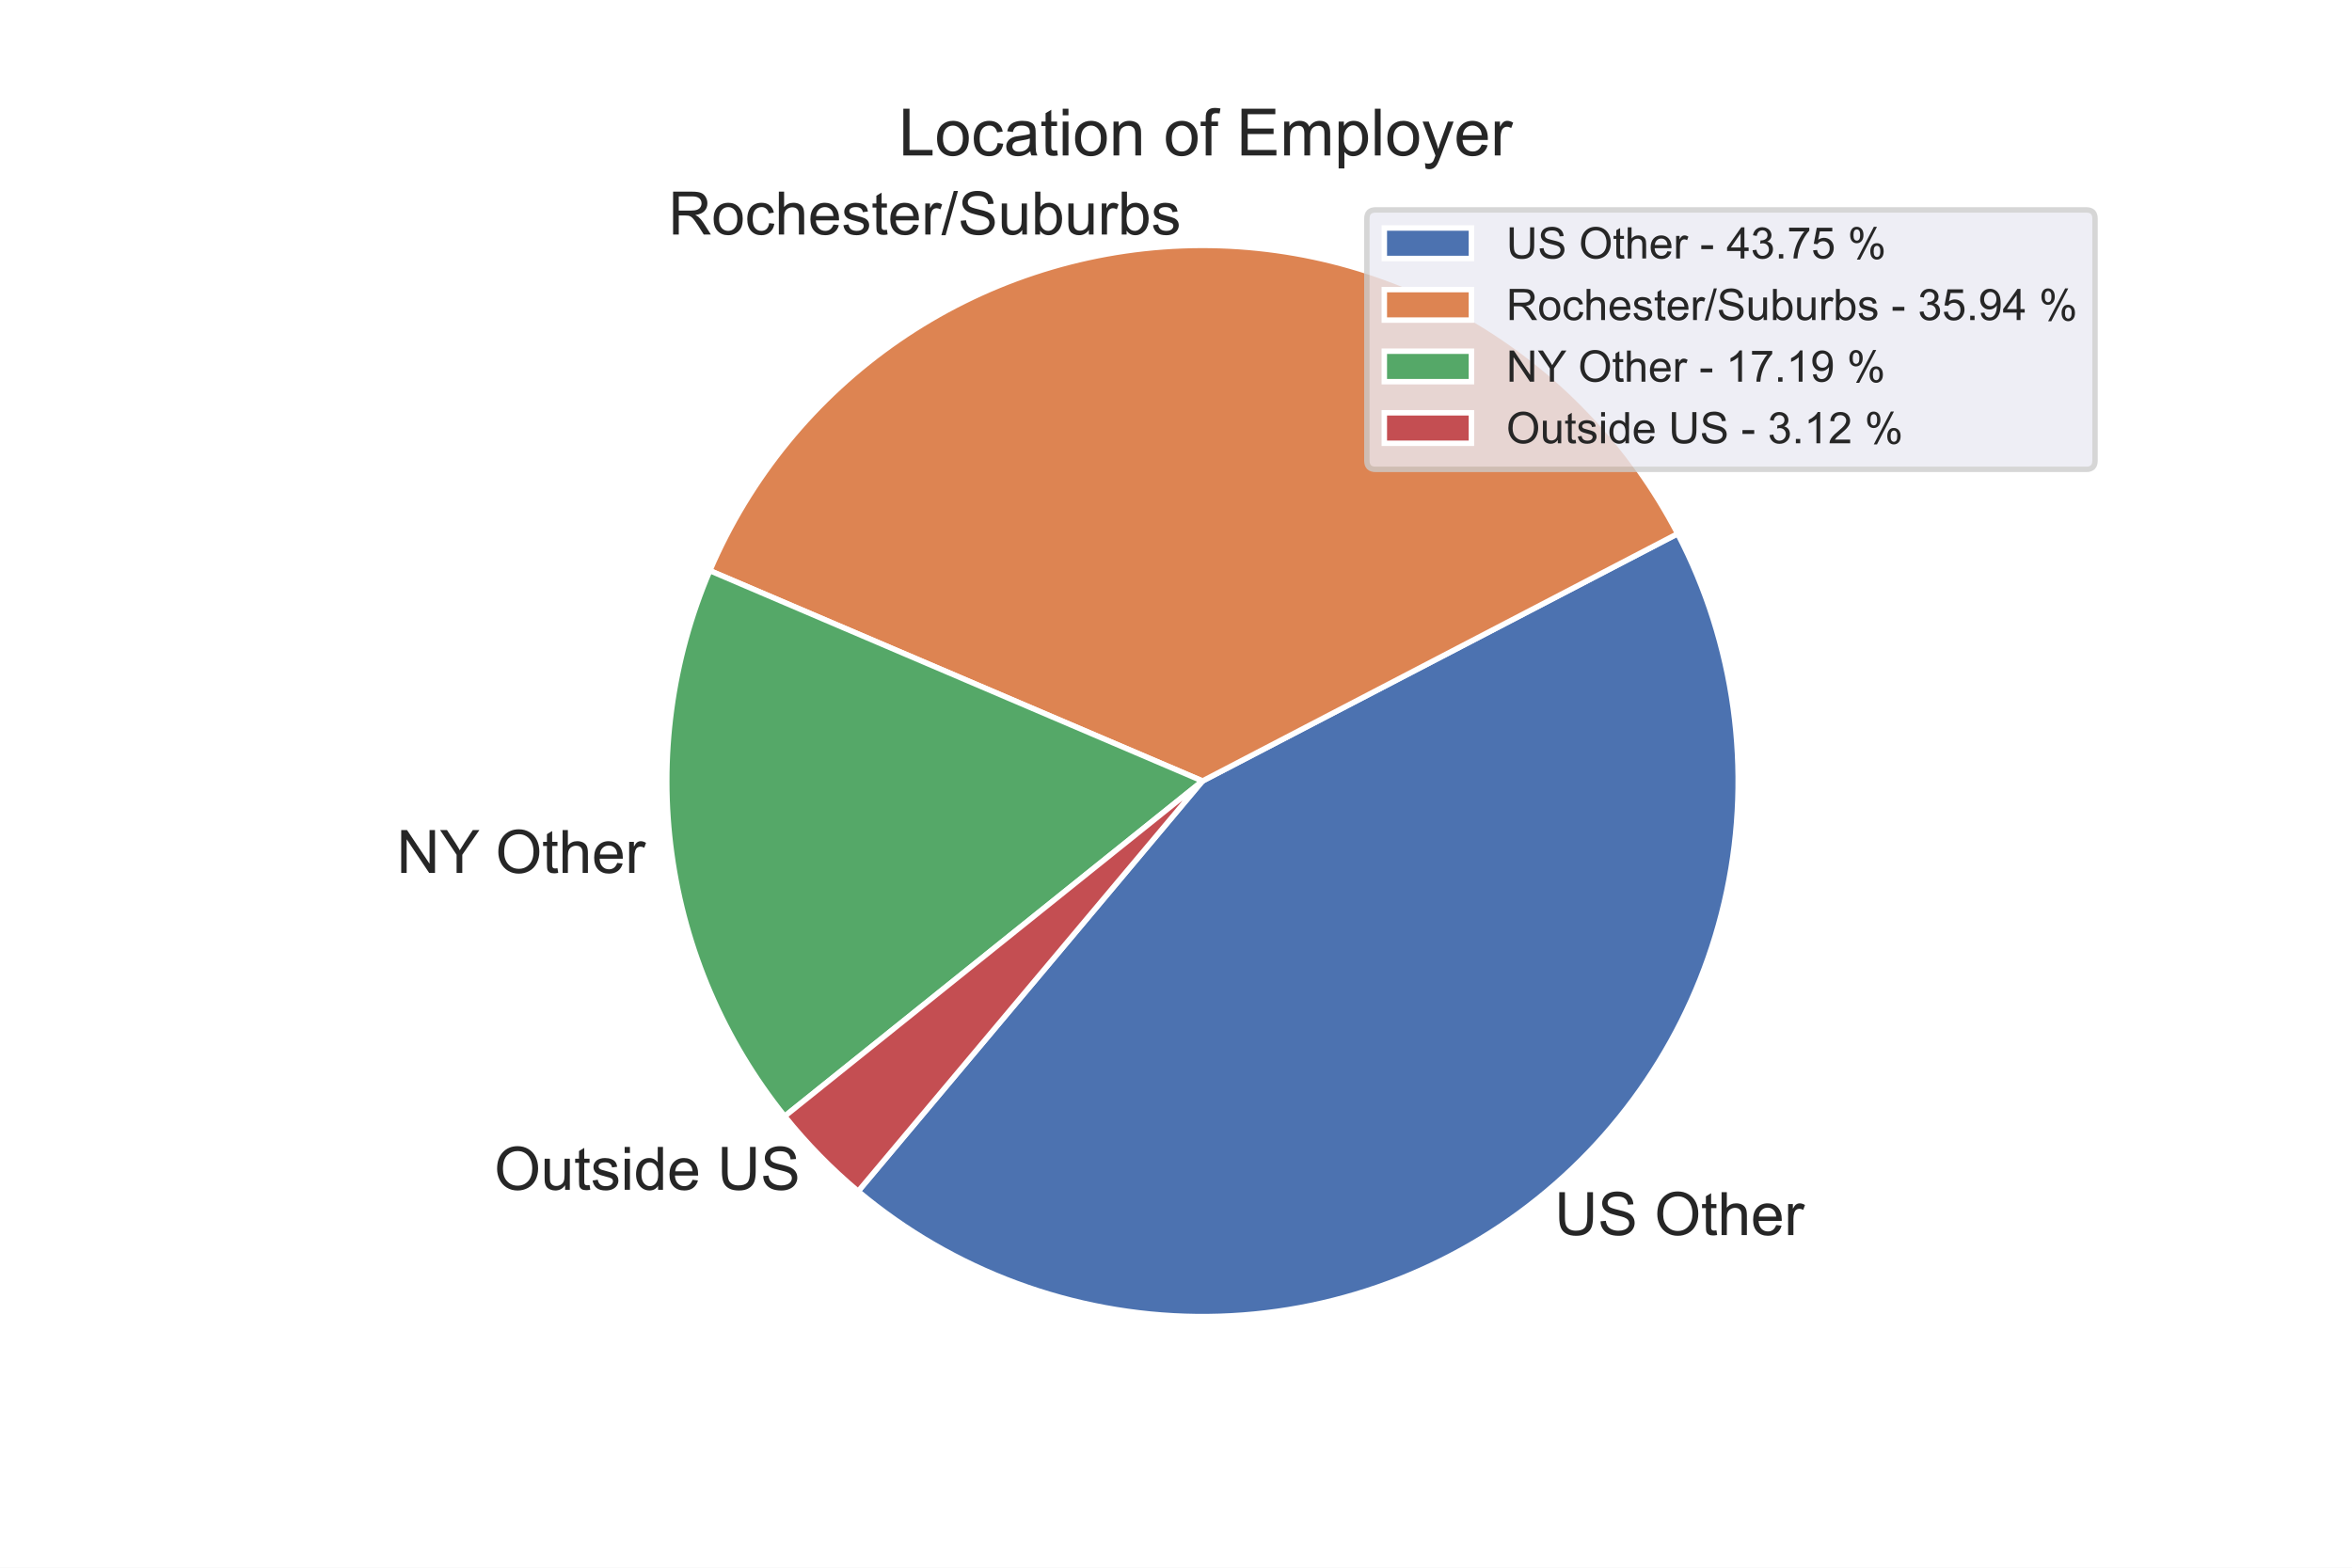
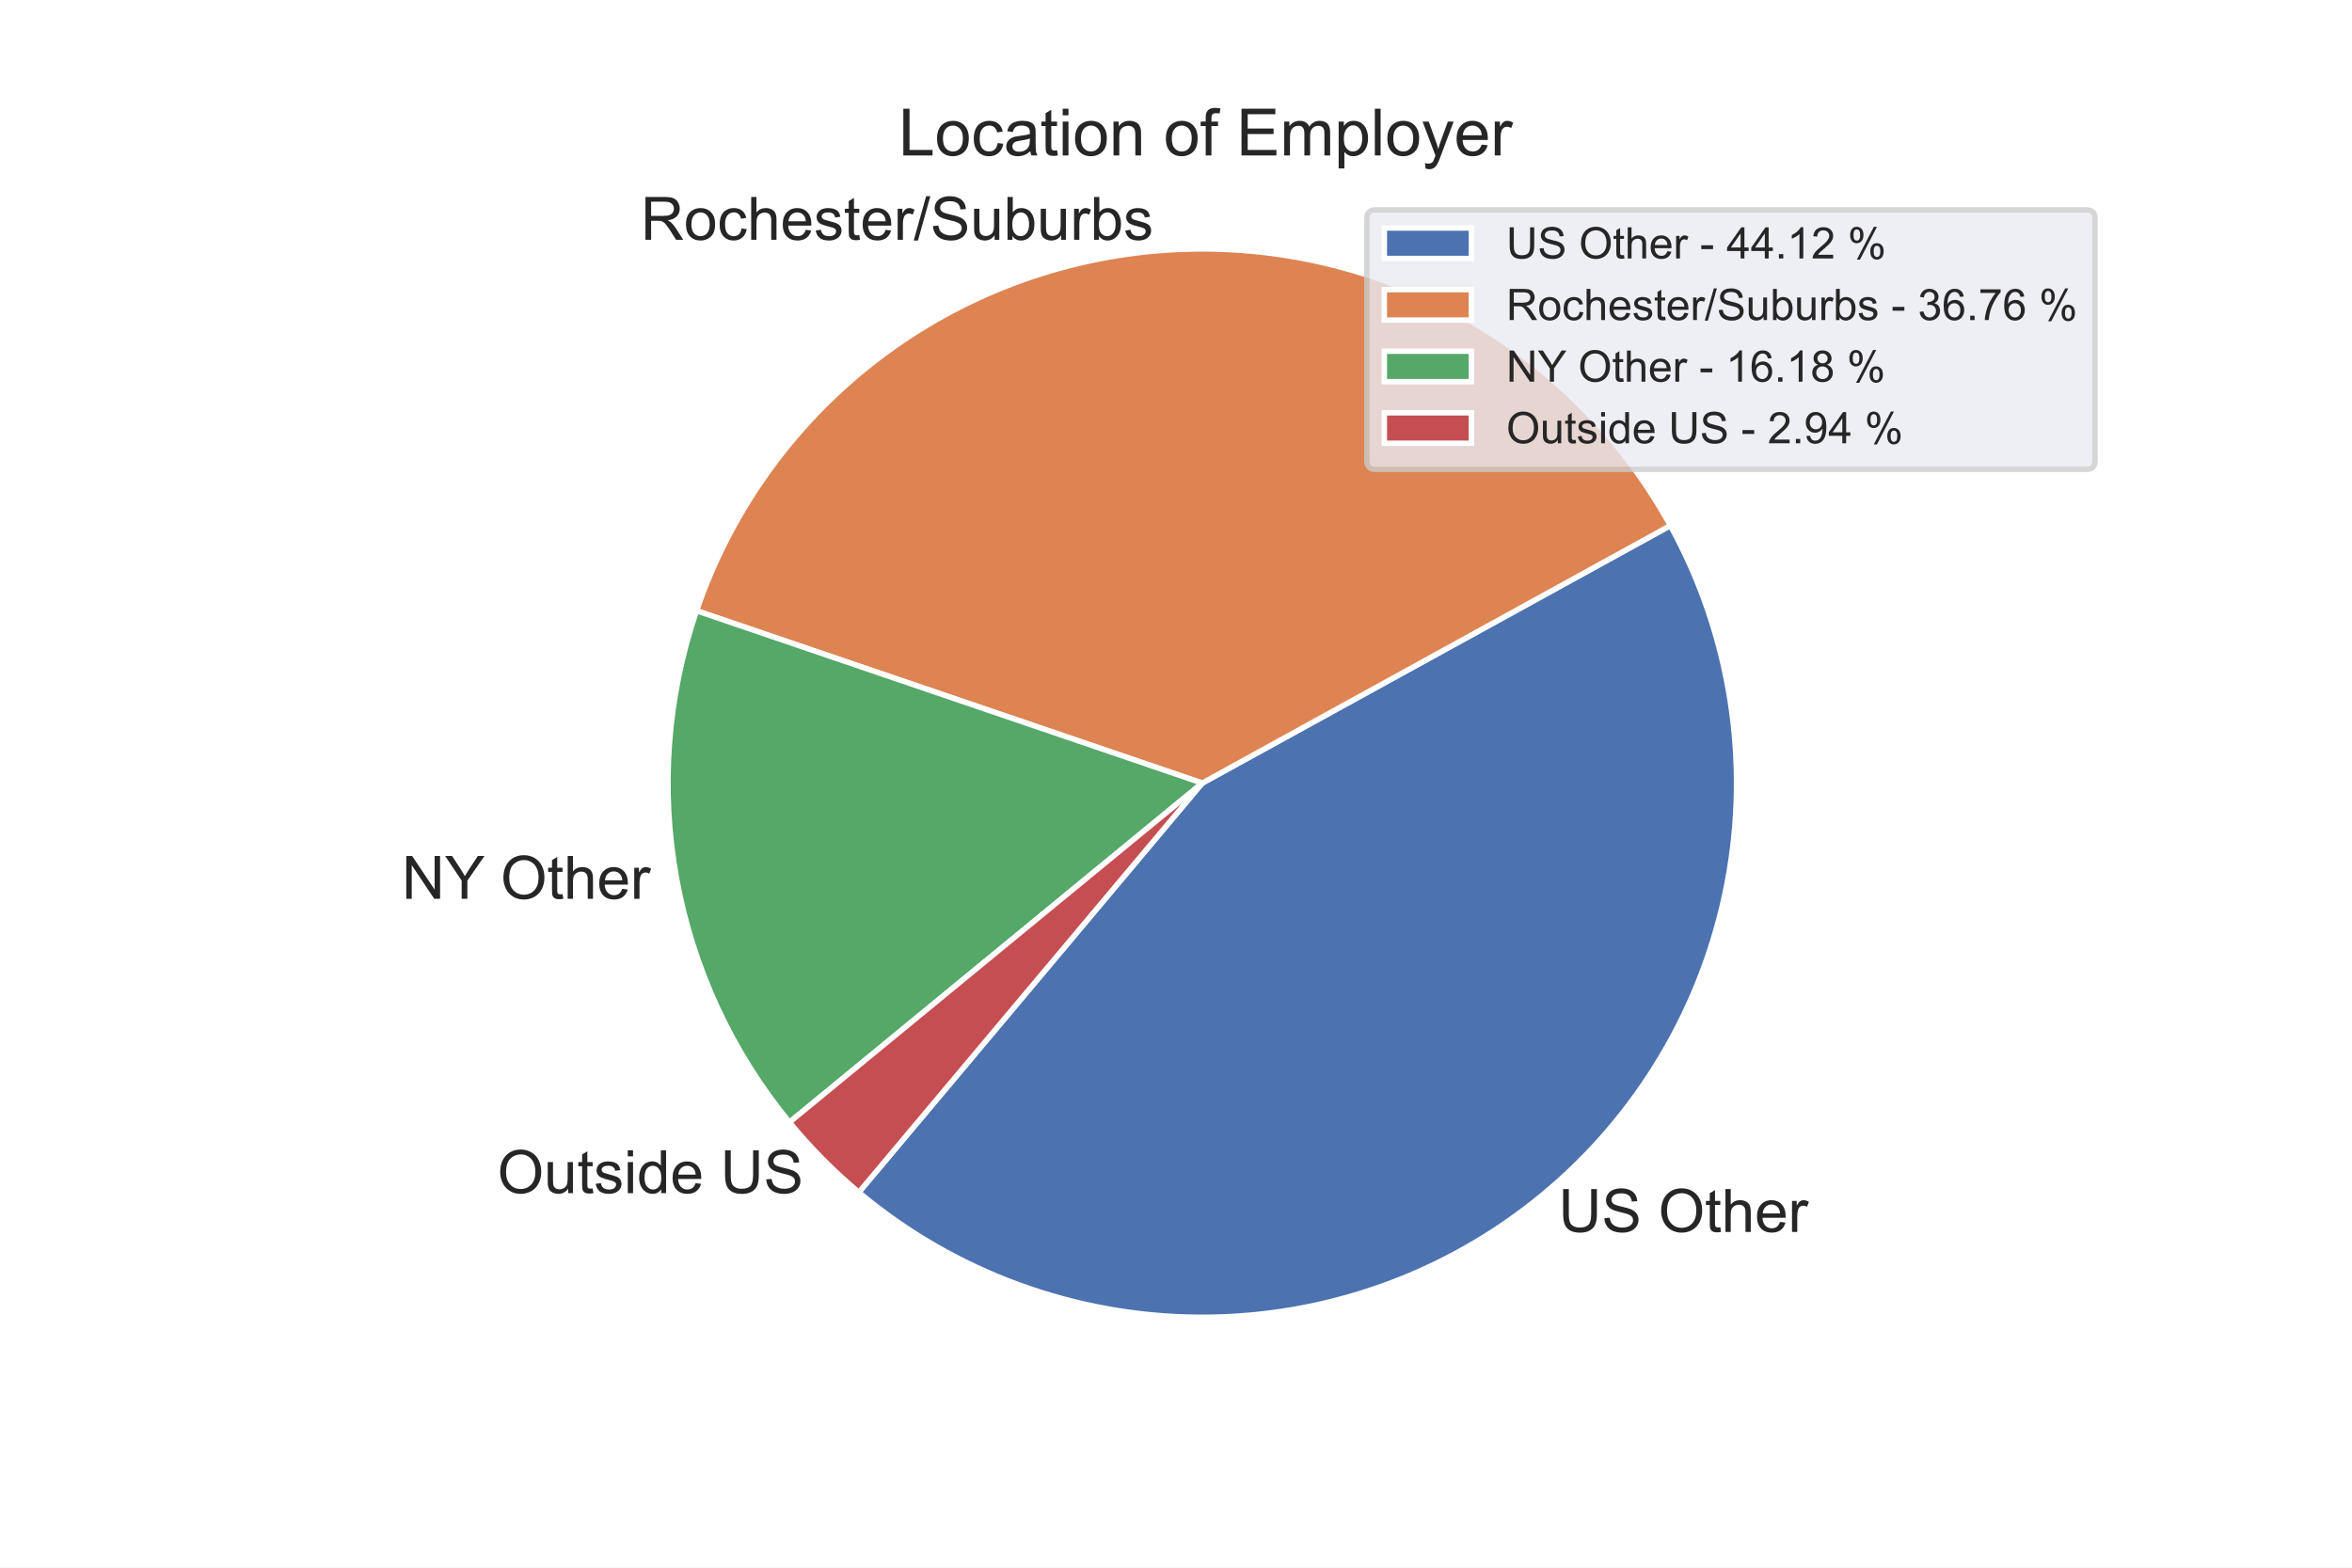
<svg xmlns="http://www.w3.org/2000/svg" xmlns:xlink="http://www.w3.org/1999/xlink" height="288pt" version="1.1" viewBox="0 0 432 288" width="432pt">
  <defs>
    <style type="text/css">*{stroke-linecap:butt;stroke-linejoin:round;}</style>
  </defs>
  <g id="figure_1">
    <g id="patch_1">
      <path d="M 0 288  L 432 288  L 432 0  L 0 0  z " style="fill:#ffffff;" />
    </g>
    <g id="axes_1">
      <g id="matplotlib.axis_1" />
      <g id="matplotlib.axis_2" />
      <g id="patch_2">
-         <path d="M 157.618 218.854  C 175.053 233.483 197.034 241.62 219.792 241.868  C 242.55 242.116 264.704 234.461 282.453 220.216  C 300.203 205.97 312.472 185.998 317.155 163.726  C 321.838 141.454 318.652 118.232 308.143 98.045  L 220.866 143.479  L 157.618 218.854  z " style="fill:#4c72b0;stroke:#ffffff;stroke-linejoin:miter;" />
+         <path d="M 157.744 219.041  C 175.282 233.756 197.428 241.881 220.321 241.999  C 243.214 242.116 265.443 234.219 283.13 219.684  C 300.818 205.149 312.874 184.873 317.196 162.391  C 321.518 139.91 317.84 116.609 306.803 96.551  L 220.825 143.864  L 157.744 219.041  z " style="fill:#4c72b0;stroke:#ffffff;stroke-linejoin:miter;" />
      </g>
      <g id="patch_3">
-         <path d="M 308.143 98.045  C 299.538 81.514 286.41 67.763 270.295 58.4  C 254.181 49.038 235.733 44.444 217.11 45.155  C 198.486 45.866 180.443 51.854 165.09 62.419  C 149.736 72.983 137.696 87.696 130.376 104.835  L 220.866 143.479  L 308.143 98.045  z " style="fill:#dd8452;stroke:#ffffff;stroke-linejoin:miter;" />
+         <path d="M 306.803 96.551  C 297.632 79.887 283.811 66.242 267.03 57.286  C 250.249 48.33 231.221 44.444 212.272 46.101  C 193.323 47.759 175.258 54.891 160.287 66.625  C 145.316 78.359 134.075 94.196 127.937 112.2  L 220.825 143.864  L 306.803 96.551  z " style="fill:#dd8452;stroke:#ffffff;stroke-linejoin:miter;" />
      </g>
      <g id="patch_4">
-         <path d="M 130.376 104.835  C 123.379 121.22 120.962 139.202 123.383 156.854  C 125.805 174.505 132.977 191.172 144.129 205.067  L 220.866 143.479  L 130.376 104.835  z " style="fill:#55a868;stroke:#ffffff;stroke-linejoin:miter;" />
+         <path d="M 127.937 112.2  C 122.545 128.019 121.282 144.957 124.268 161.401  C 127.255 177.845 134.394 193.257 145.005 206.17  L 220.825 143.864  L 127.937 112.2  z " style="fill:#55a868;stroke:#ffffff;stroke-linejoin:miter;" />
      </g>
      <g id="patch_5">
-         <path d="M 144.129 205.067  C 146.144 207.578 148.282 209.99 150.535 212.292  C 152.787 214.594 155.151 216.784 157.618 218.854  L 220.866 143.479  L 144.129 205.067  z " style="fill:#c44e52;stroke:#ffffff;stroke-linejoin:miter;" />
+         <path d="M 145.005 206.17  C 146.924 208.505 148.95 210.751 151.077 212.9  C 153.204 215.048 155.428 217.097 157.744 219.041  L 220.825 143.864  L 145.005 206.17  z " style="fill:#c44e52;stroke:#ffffff;stroke-linejoin:miter;" />
      </g>
      <g id="text_1">
-         <g style="fill:#262626;" transform="translate(285.5329 226.8961)scale(0.11 -0.11)">
+         <g style="fill:#262626;" transform="translate(286.2456 226.319)scale(0.11 -0.11)">
          <defs>
            <path d="M 3500 4581  L 4106 4581  L 4106 1934  Q 4106 1244 3950 837  Q 3794 431 3386 176  Q 2978 -78 2316 -78  Q 1672 -78 1262 144  Q 853 366 678 786  Q 503 1206 503 1934  L 503 4581  L 1109 4581  L 1109 1938  Q 1109 1341 1220 1058  Q 1331 775 1601 622  Q 1872 469 2263 469  Q 2931 469 3215 772  Q 3500 1075 3500 1938  L 3500 4581  z " id="ArialMT-55" transform="scale(0.015625)" />
            <path d="M 288 1472  L 859 1522  Q 900 1178 1048 958  Q 1197 738 1509 602  Q 1822 466 2213 466  Q 2559 466 2825 569  Q 3091 672 3220 851  Q 3350 1031 3350 1244  Q 3350 1459 3225 1620  Q 3100 1781 2813 1891  Q 2628 1963 1997 2114  Q 1366 2266 1113 2400  Q 784 2572 623 2826  Q 463 3081 463 3397  Q 463 3744 659 4045  Q 856 4347 1234 4503  Q 1613 4659 2075 4659  Q 2584 4659 2973 4495  Q 3363 4331 3572 4012  Q 3781 3694 3797 3291  L 3216 3247  Q 3169 3681 2898 3903  Q 2628 4125 2100 4125  Q 1550 4125 1298 3923  Q 1047 3722 1047 3438  Q 1047 3191 1225 3031  Q 1400 2872 2139 2705  Q 2878 2538 3153 2413  Q 3553 2228 3743 1945  Q 3934 1663 3934 1294  Q 3934 928 3725 604  Q 3516 281 3123 101  Q 2731 -78 2241 -78  Q 1619 -78 1198 103  Q 778 284 539 648  Q 300 1013 288 1472  z " id="ArialMT-53" transform="scale(0.015625)" />
            <path id="ArialMT-20" transform="scale(0.015625)" />
            <path d="M 309 2231  Q 309 3372 921 4017  Q 1534 4663 2503 4663  Q 3138 4663 3647 4359  Q 4156 4056 4423 3514  Q 4691 2972 4691 2284  Q 4691 1588 4409 1038  Q 4128 488 3612 205  Q 3097 -78 2500 -78  Q 1853 -78 1343 234  Q 834 547 571 1087  Q 309 1628 309 2231  z M 934 2222  Q 934 1394 1379 917  Q 1825 441 2497 441  Q 3181 441 3623 922  Q 4066 1403 4066 2288  Q 4066 2847 3877 3264  Q 3688 3681 3323 3911  Q 2959 4141 2506 4141  Q 1863 4141 1398 3698  Q 934 3256 934 2222  z " id="ArialMT-4f" transform="scale(0.015625)" />
            <path d="M 1650 503  L 1731 6  Q 1494 -44 1306 -44  Q 1000 -44 831 53  Q 663 150 594 308  Q 525 466 525 972  L 525 2881  L 113 2881  L 113 3319  L 525 3319  L 525 4141  L 1084 4478  L 1084 3319  L 1650 3319  L 1650 2881  L 1084 2881  L 1084 941  Q 1084 700 1114 631  Q 1144 563 1211 522  Q 1278 481 1403 481  Q 1497 481 1650 503  z " id="ArialMT-74" transform="scale(0.015625)" />
            <path d="M 422 0  L 422 4581  L 984 4581  L 984 2938  Q 1378 3394 1978 3394  Q 2347 3394 2619 3248  Q 2891 3103 3008 2847  Q 3125 2591 3125 2103  L 3125 0  L 2563 0  L 2563 2103  Q 2563 2525 2380 2717  Q 2197 2909 1863 2909  Q 1613 2909 1392 2779  Q 1172 2650 1078 2428  Q 984 2206 984 1816  L 984 0  L 422 0  z " id="ArialMT-68" transform="scale(0.015625)" />
            <path d="M 2694 1069  L 3275 997  Q 3138 488 2766 206  Q 2394 -75 1816 -75  Q 1088 -75 661 373  Q 234 822 234 1631  Q 234 2469 665 2931  Q 1097 3394 1784 3394  Q 2450 3394 2872 2941  Q 3294 2488 3294 1666  Q 3294 1616 3291 1516  L 816 1516  Q 847 969 1125 678  Q 1403 388 1819 388  Q 2128 388 2347 550  Q 2566 713 2694 1069  z M 847 1978  L 2700 1978  Q 2663 2397 2488 2606  Q 2219 2931 1791 2931  Q 1403 2931 1139 2672  Q 875 2413 847 1978  z " id="ArialMT-65" transform="scale(0.015625)" />
            <path d="M 416 0  L 416 3319  L 922 3319  L 922 2816  Q 1116 3169 1280 3281  Q 1444 3394 1641 3394  Q 1925 3394 2219 3213  L 2025 2691  Q 1819 2813 1613 2813  Q 1428 2813 1281 2702  Q 1134 2591 1072 2394  Q 978 2094 978 1738  L 978 0  L 416 0  z " id="ArialMT-72" transform="scale(0.015625)" />
          </defs>
          <use xlink:href="#ArialMT-55" />
          <use x="72.217" xlink:href="#ArialMT-53" />
          <use x="138.916" xlink:href="#ArialMT-20" />
          <use x="166.699" xlink:href="#ArialMT-4f" />
          <use x="244.482" xlink:href="#ArialMT-74" />
          <use x="272.266" xlink:href="#ArialMT-68" />
          <use x="327.881" xlink:href="#ArialMT-65" />
          <use x="383.496" xlink:href="#ArialMT-72" />
        </g>
      </g>
      <g id="text_2">
-         <g style="fill:#262626;" transform="translate(122.7672 43.08249)scale(0.11 -0.11)">
+         <g style="fill:#262626;" transform="translate(117.6892 44.057)scale(0.11 -0.11)">
          <defs>
            <path d="M 503 0  L 503 4581  L 2534 4581  Q 3147 4581 3465 4457  Q 3784 4334 3975 4021  Q 4166 3709 4166 3331  Q 4166 2844 3850 2509  Q 3534 2175 2875 2084  Q 3116 1969 3241 1856  Q 3506 1613 3744 1247  L 4541 0  L 3778 0  L 3172 953  Q 2906 1366 2734 1584  Q 2563 1803 2427 1890  Q 2291 1978 2150 2013  Q 2047 2034 1813 2034  L 1109 2034  L 1109 0  L 503 0  z M 1109 2559  L 2413 2559  Q 2828 2559 3062 2645  Q 3297 2731 3419 2920  Q 3541 3109 3541 3331  Q 3541 3656 3305 3865  Q 3069 4075 2559 4075  L 1109 4075  L 1109 2559  z " id="ArialMT-52" transform="scale(0.015625)" />
            <path d="M 213 1659  Q 213 2581 725 3025  Q 1153 3394 1769 3394  Q 2453 3394 2887 2945  Q 3322 2497 3322 1706  Q 3322 1066 3130 698  Q 2938 331 2570 128  Q 2203 -75 1769 -75  Q 1072 -75 642 372  Q 213 819 213 1659  z M 791 1659  Q 791 1022 1069 705  Q 1347 388 1769 388  Q 2188 388 2466 706  Q 2744 1025 2744 1678  Q 2744 2294 2464 2611  Q 2184 2928 1769 2928  Q 1347 2928 1069 2612  Q 791 2297 791 1659  z " id="ArialMT-6f" transform="scale(0.015625)" />
            <path d="M 2588 1216  L 3141 1144  Q 3050 572 2676 248  Q 2303 -75 1759 -75  Q 1078 -75 664 370  Q 250 816 250 1647  Q 250 2184 428 2587  Q 606 2991 970 3192  Q 1334 3394 1763 3394  Q 2303 3394 2647 3120  Q 2991 2847 3088 2344  L 2541 2259  Q 2463 2594 2264 2762  Q 2066 2931 1784 2931  Q 1359 2931 1093 2626  Q 828 2322 828 1663  Q 828 994 1084 691  Q 1341 388 1753 388  Q 2084 388 2306 591  Q 2528 794 2588 1216  z " id="ArialMT-63" transform="scale(0.015625)" />
            <path d="M 197 991  L 753 1078  Q 800 744 1014 566  Q 1228 388 1613 388  Q 2000 388 2187 545  Q 2375 703 2375 916  Q 2375 1106 2209 1216  Q 2094 1291 1634 1406  Q 1016 1563 777 1677  Q 538 1791 414 1992  Q 291 2194 291 2438  Q 291 2659 392 2848  Q 494 3038 669 3163  Q 800 3259 1026 3326  Q 1253 3394 1513 3394  Q 1903 3394 2198 3281  Q 2494 3169 2634 2976  Q 2775 2784 2828 2463  L 2278 2388  Q 2241 2644 2061 2787  Q 1881 2931 1553 2931  Q 1166 2931 1000 2803  Q 834 2675 834 2503  Q 834 2394 903 2306  Q 972 2216 1119 2156  Q 1203 2125 1616 2013  Q 2213 1853 2448 1751  Q 2684 1650 2818 1456  Q 2953 1263 2953 975  Q 2953 694 2789 445  Q 2625 197 2315 61  Q 2006 -75 1616 -75  Q 969 -75 630 194  Q 291 463 197 991  z " id="ArialMT-73" transform="scale(0.015625)" />
            <path d="M 0 -78  L 1328 4659  L 1778 4659  L 453 -78  L 0 -78  z " id="ArialMT-2f" transform="scale(0.015625)" />
            <path d="M 2597 0  L 2597 488  Q 2209 -75 1544 -75  Q 1250 -75 995 37  Q 741 150 617 320  Q 494 491 444 738  Q 409 903 409 1263  L 409 3319  L 972 3319  L 972 1478  Q 972 1038 1006 884  Q 1059 663 1231 536  Q 1403 409 1656 409  Q 1909 409 2131 539  Q 2353 669 2445 892  Q 2538 1116 2538 1541  L 2538 3319  L 3100 3319  L 3100 0  L 2597 0  z " id="ArialMT-75" transform="scale(0.015625)" />
            <path d="M 941 0  L 419 0  L 419 4581  L 981 4581  L 981 2947  Q 1338 3394 1891 3394  Q 2197 3394 2470 3270  Q 2744 3147 2920 2923  Q 3097 2700 3197 2384  Q 3297 2069 3297 1709  Q 3297 856 2875 390  Q 2453 -75 1863 -75  Q 1275 -75 941 416  L 941 0  z M 934 1684  Q 934 1088 1097 822  Q 1363 388 1816 388  Q 2184 388 2453 708  Q 2722 1028 2722 1663  Q 2722 2313 2464 2622  Q 2206 2931 1841 2931  Q 1472 2931 1203 2611  Q 934 2291 934 1684  z " id="ArialMT-62" transform="scale(0.015625)" />
          </defs>
          <use xlink:href="#ArialMT-52" />
          <use x="72.217" xlink:href="#ArialMT-6f" />
          <use x="127.832" xlink:href="#ArialMT-63" />
          <use x="177.832" xlink:href="#ArialMT-68" />
          <use x="233.447" xlink:href="#ArialMT-65" />
          <use x="289.062" xlink:href="#ArialMT-73" />
          <use x="339.062" xlink:href="#ArialMT-74" />
          <use x="366.846" xlink:href="#ArialMT-65" />
          <use x="422.461" xlink:href="#ArialMT-72" />
          <use x="455.762" xlink:href="#ArialMT-2f" />
          <use x="483.545" xlink:href="#ArialMT-53" />
          <use x="550.244" xlink:href="#ArialMT-75" />
          <use x="605.859" xlink:href="#ArialMT-62" />
          <use x="661.475" xlink:href="#ArialMT-75" />
          <use x="717.09" xlink:href="#ArialMT-72" />
          <use x="750.391" xlink:href="#ArialMT-62" />
          <use x="806.006" xlink:href="#ArialMT-73" />
        </g>
      </g>
      <g id="text_3">
-         <g style="fill:#262626;" transform="translate(72.85593 160.3661)scale(0.11 -0.11)">
+         <g style="fill:#262626;" transform="translate(73.78716 165.1216)scale(0.11 -0.11)">
          <defs>
            <path d="M 488 0  L 488 4581  L 1109 4581  L 3516 984  L 3516 4581  L 4097 4581  L 4097 0  L 3475 0  L 1069 3600  L 1069 0  L 488 0  z " id="ArialMT-4e" transform="scale(0.015625)" />
            <path d="M 1784 0  L 1784 1941  L 19 4581  L 756 4581  L 1659 3200  Q 1909 2813 2125 2425  Q 2331 2784 2625 3234  L 3513 4581  L 4219 4581  L 2391 1941  L 2391 0  L 1784 0  z " id="ArialMT-59" transform="scale(0.015625)" />
          </defs>
          <use xlink:href="#ArialMT-4e" />
          <use x="72.217" xlink:href="#ArialMT-59" />
          <use x="137.166" xlink:href="#ArialMT-20" />
          <use x="164.949" xlink:href="#ArialMT-4f" />
          <use x="242.732" xlink:href="#ArialMT-74" />
          <use x="270.516" xlink:href="#ArialMT-68" />
          <use x="326.131" xlink:href="#ArialMT-65" />
          <use x="381.746" xlink:href="#ArialMT-72" />
        </g>
      </g>
      <g id="text_4">
-         <g style="fill:#262626;" transform="translate(90.77379 218.5759)scale(0.11 -0.11)">
+         <g style="fill:#262626;" transform="translate(91.34507 219.1951)scale(0.11 -0.11)">
          <defs>
            <path d="M 425 3934  L 425 4581  L 988 4581  L 988 3934  L 425 3934  z M 425 0  L 425 3319  L 988 3319  L 988 0  L 425 0  z " id="ArialMT-69" transform="scale(0.015625)" />
            <path d="M 2575 0  L 2575 419  Q 2259 -75 1647 -75  Q 1250 -75 917 144  Q 584 363 401 755  Q 219 1147 219 1656  Q 219 2153 384 2558  Q 550 2963 881 3178  Q 1213 3394 1622 3394  Q 1922 3394 2156 3267  Q 2391 3141 2538 2938  L 2538 4581  L 3097 4581  L 3097 0  L 2575 0  z M 797 1656  Q 797 1019 1065 703  Q 1334 388 1700 388  Q 2069 388 2326 689  Q 2584 991 2584 1609  Q 2584 2291 2321 2609  Q 2059 2928 1675 2928  Q 1300 2928 1048 2622  Q 797 2316 797 1656  z " id="ArialMT-64" transform="scale(0.015625)" />
          </defs>
          <use xlink:href="#ArialMT-4f" />
          <use x="77.783" xlink:href="#ArialMT-75" />
          <use x="133.398" xlink:href="#ArialMT-74" />
          <use x="161.182" xlink:href="#ArialMT-73" />
          <use x="211.182" xlink:href="#ArialMT-69" />
          <use x="233.398" xlink:href="#ArialMT-64" />
          <use x="289.014" xlink:href="#ArialMT-65" />
          <use x="344.629" xlink:href="#ArialMT-20" />
          <use x="372.412" xlink:href="#ArialMT-55" />
          <use x="444.629" xlink:href="#ArialMT-53" />
        </g>
      </g>
      <g id="text_5">
        <g style="fill:#262626;" transform="translate(165.0394 28.56)scale(0.12 -0.12)">
          <defs>
            <path d="M 469 0  L 469 4581  L 1075 4581  L 1075 541  L 3331 541  L 3331 0  L 469 0  z " id="ArialMT-4c" transform="scale(0.015625)" />
            <path d="M 2588 409  Q 2275 144 1986 34  Q 1697 -75 1366 -75  Q 819 -75 525 192  Q 231 459 231 875  Q 231 1119 342 1320  Q 453 1522 633 1644  Q 813 1766 1038 1828  Q 1203 1872 1538 1913  Q 2219 1994 2541 2106  Q 2544 2222 2544 2253  Q 2544 2597 2384 2738  Q 2169 2928 1744 2928  Q 1347 2928 1158 2789  Q 969 2650 878 2297  L 328 2372  Q 403 2725 575 2942  Q 747 3159 1072 3276  Q 1397 3394 1825 3394  Q 2250 3394 2515 3294  Q 2781 3194 2906 3042  Q 3031 2891 3081 2659  Q 3109 2516 3109 2141  L 3109 1391  Q 3109 606 3145 398  Q 3181 191 3288 0  L 2700 0  Q 2613 175 2588 409  z M 2541 1666  Q 2234 1541 1622 1453  Q 1275 1403 1131 1340  Q 988 1278 909 1158  Q 831 1038 831 891  Q 831 666 1001 516  Q 1172 366 1500 366  Q 1825 366 2078 508  Q 2331 650 2450 897  Q 2541 1088 2541 1459  L 2541 1666  z " id="ArialMT-61" transform="scale(0.015625)" />
            <path d="M 422 0  L 422 3319  L 928 3319  L 928 2847  Q 1294 3394 1984 3394  Q 2284 3394 2536 3286  Q 2788 3178 2913 3003  Q 3038 2828 3088 2588  Q 3119 2431 3119 2041  L 3119 0  L 2556 0  L 2556 2019  Q 2556 2363 2490 2533  Q 2425 2703 2258 2804  Q 2091 2906 1866 2906  Q 1506 2906 1245 2678  Q 984 2450 984 1813  L 984 0  L 422 0  z " id="ArialMT-6e" transform="scale(0.015625)" />
            <path d="M 556 0  L 556 2881  L 59 2881  L 59 3319  L 556 3319  L 556 3672  Q 556 4006 616 4169  Q 697 4388 901 4523  Q 1106 4659 1475 4659  Q 1713 4659 2000 4603  L 1916 4113  Q 1741 4144 1584 4144  Q 1328 4144 1222 4034  Q 1116 3925 1116 3625  L 1116 3319  L 1763 3319  L 1763 2881  L 1116 2881  L 1116 0  L 556 0  z " id="ArialMT-66" transform="scale(0.015625)" />
            <path d="M 506 0  L 506 4581  L 3819 4581  L 3819 4041  L 1113 4041  L 1113 2638  L 3647 2638  L 3647 2100  L 1113 2100  L 1113 541  L 3925 541  L 3925 0  L 506 0  z " id="ArialMT-45" transform="scale(0.015625)" />
            <path d="M 422 0  L 422 3319  L 925 3319  L 925 2853  Q 1081 3097 1340 3245  Q 1600 3394 1931 3394  Q 2300 3394 2536 3241  Q 2772 3088 2869 2813  Q 3263 3394 3894 3394  Q 4388 3394 4653 3120  Q 4919 2847 4919 2278  L 4919 0  L 4359 0  L 4359 2091  Q 4359 2428 4304 2576  Q 4250 2725 4106 2815  Q 3963 2906 3769 2906  Q 3419 2906 3187 2673  Q 2956 2441 2956 1928  L 2956 0  L 2394 0  L 2394 2156  Q 2394 2531 2256 2718  Q 2119 2906 1806 2906  Q 1569 2906 1367 2781  Q 1166 2656 1075 2415  Q 984 2175 984 1722  L 984 0  L 422 0  z " id="ArialMT-6d" transform="scale(0.015625)" />
            <path d="M 422 -1272  L 422 3319  L 934 3319  L 934 2888  Q 1116 3141 1344 3267  Q 1572 3394 1897 3394  Q 2322 3394 2647 3175  Q 2972 2956 3137 2557  Q 3303 2159 3303 1684  Q 3303 1175 3120 767  Q 2938 359 2589 142  Q 2241 -75 1856 -75  Q 1575 -75 1351 44  Q 1128 163 984 344  L 984 -1272  L 422 -1272  z M 931 1641  Q 931 1000 1190 694  Q 1450 388 1819 388  Q 2194 388 2461 705  Q 2728 1022 2728 1688  Q 2728 2322 2467 2637  Q 2206 2953 1844 2953  Q 1484 2953 1207 2617  Q 931 2281 931 1641  z " id="ArialMT-70" transform="scale(0.015625)" />
            <path d="M 409 0  L 409 4581  L 972 4581  L 972 0  L 409 0  z " id="ArialMT-6c" transform="scale(0.015625)" />
            <path d="M 397 -1278  L 334 -750  Q 519 -800 656 -800  Q 844 -800 956 -737  Q 1069 -675 1141 -563  Q 1194 -478 1313 -144  Q 1328 -97 1363 -6  L 103 3319  L 709 3319  L 1400 1397  Q 1534 1031 1641 628  Q 1738 1016 1872 1384  L 2581 3319  L 3144 3319  L 1881 -56  Q 1678 -603 1566 -809  Q 1416 -1088 1222 -1217  Q 1028 -1347 759 -1347  Q 597 -1347 397 -1278  z " id="ArialMT-79" transform="scale(0.015625)" />
          </defs>
          <use xlink:href="#ArialMT-4c" />
          <use x="55.615" xlink:href="#ArialMT-6f" />
          <use x="111.23" xlink:href="#ArialMT-63" />
          <use x="161.23" xlink:href="#ArialMT-61" />
          <use x="216.846" xlink:href="#ArialMT-74" />
          <use x="244.629" xlink:href="#ArialMT-69" />
          <use x="266.846" xlink:href="#ArialMT-6f" />
          <use x="322.461" xlink:href="#ArialMT-6e" />
          <use x="378.076" xlink:href="#ArialMT-20" />
          <use x="405.859" xlink:href="#ArialMT-6f" />
          <use x="461.475" xlink:href="#ArialMT-66" />
          <use x="489.258" xlink:href="#ArialMT-20" />
          <use x="517.041" xlink:href="#ArialMT-45" />
          <use x="583.74" xlink:href="#ArialMT-6d" />
          <use x="667.041" xlink:href="#ArialMT-70" />
          <use x="722.656" xlink:href="#ArialMT-6c" />
          <use x="744.873" xlink:href="#ArialMT-6f" />
          <use x="800.488" xlink:href="#ArialMT-79" />
          <use x="850.488" xlink:href="#ArialMT-65" />
          <use x="906.104" xlink:href="#ArialMT-72" />
        </g>
      </g>
      <g id="legend_1">
        <g id="patch_6">
          <path d="M 252.661 86.225  L 383.2 86.225  Q 384.8 86.225 384.8 84.625  L 384.8 40.16  Q 384.8 38.56 383.2 38.56  L 252.661 38.56  Q 251.061 38.56 251.061 40.16  L 251.061 84.625  Q 251.061 86.225 252.661 86.225  z " style="fill:#eaeaf2;opacity:0.8;stroke:#cccccc;stroke-linejoin:miter;" />
        </g>
        <g id="patch_7">
          <path d="M 254.261 47.486  L 270.261 47.486  L 270.261 41.886  L 254.261 41.886  z " style="fill:#4c72b0;stroke:#ffffff;stroke-linejoin:miter;" />
        </g>
        <g id="text_6">
          <g style="fill:#262626;" transform="translate(276.6612 47.48625)scale(0.08 -0.08)">
            <defs>
              <path d="M 203 1375  L 203 1941  L 1931 1941  L 1931 1375  L 203 1375  z " id="ArialMT-2d" transform="scale(0.015625)" />
              <path d="M 2069 0  L 2069 1097  L 81 1097  L 81 1613  L 2172 4581  L 2631 4581  L 2631 1613  L 3250 1613  L 3250 1097  L 2631 1097  L 2631 0  L 2069 0  z M 2069 1613  L 2069 3678  L 634 1613  L 2069 1613  z " id="ArialMT-34" transform="scale(0.015625)" />
-               <path d="M 269 1209  L 831 1284  Q 928 806 1161 595  Q 1394 384 1728 384  Q 2125 384 2398 659  Q 2672 934 2672 1341  Q 2672 1728 2419 1979  Q 2166 2231 1775 2231  Q 1616 2231 1378 2169  L 1441 2663  Q 1497 2656 1531 2656  Q 1891 2656 2178 2843  Q 2466 3031 2466 3422  Q 2466 3731 2256 3934  Q 2047 4138 1716 4138  Q 1388 4138 1169 3931  Q 950 3725 888 3313  L 325 3413  Q 428 3978 793 4289  Q 1159 4600 1703 4600  Q 2078 4600 2393 4439  Q 2709 4278 2876 4000  Q 3044 3722 3044 3409  Q 3044 3113 2884 2869  Q 2725 2625 2413 2481  Q 2819 2388 3044 2092  Q 3269 1797 3269 1353  Q 3269 753 2831 336  Q 2394 -81 1725 -81  Q 1122 -81 723 278  Q 325 638 269 1209  z " id="ArialMT-33" transform="scale(0.015625)" />
              <path d="M 581 0  L 581 641  L 1222 641  L 1222 0  L 581 0  z " id="ArialMT-2e" transform="scale(0.015625)" />
-               <path d="M 303 3981  L 303 4522  L 3269 4522  L 3269 4084  Q 2831 3619 2401 2847  Q 1972 2075 1738 1259  Q 1569 684 1522 0  L 944 0  Q 953 541 1156 1306  Q 1359 2072 1739 2783  Q 2119 3494 2547 3981  L 303 3981  z " id="ArialMT-37" transform="scale(0.015625)" />
-               <path d="M 266 1200  L 856 1250  Q 922 819 1161 601  Q 1400 384 1738 384  Q 2144 384 2425 690  Q 2706 997 2706 1503  Q 2706 1984 2436 2262  Q 2166 2541 1728 2541  Q 1456 2541 1237 2417  Q 1019 2294 894 2097  L 366 2166  L 809 4519  L 3088 4519  L 3088 3981  L 1259 3981  L 1013 2750  Q 1425 3038 1878 3038  Q 2478 3038 2890 2622  Q 3303 2206 3303 1553  Q 3303 931 2941 478  Q 2500 -78 1738 -78  Q 1113 -78 717 272  Q 322 622 266 1200  z " id="ArialMT-35" transform="scale(0.015625)" />
+               <path d="M 2384 0  L 1822 0  L 1822 3584  Q 1619 3391 1289 3197  Q 959 3003 697 2906  L 697 3450  Q 1169 3672 1522 3987  Q 1875 4303 2022 4600  L 2384 4600  L 2384 0  z " id="ArialMT-31" transform="scale(0.015625)" />
+               <path d="M 3222 541  L 3222 0  L 194 0  Q 188 203 259 391  Q 375 700 629 1000  Q 884 1300 1366 1694  Q 2113 2306 2375 2664  Q 2638 3022 2638 3341  Q 2638 3675 2398 3904  Q 2159 4134 1775 4134  Q 1369 4134 1125 3890  Q 881 3647 878 3216  L 300 3275  Q 359 3922 746 4261  Q 1134 4600 1788 4600  Q 2447 4600 2831 4234  Q 3216 3869 3216 3328  Q 3216 3053 3103 2787  Q 2991 2522 2730 2228  Q 2469 1934 1863 1422  Q 1356 997 1212 845  Q 1069 694 975 541  L 3222 541  z " id="ArialMT-32" transform="scale(0.015625)" />
              <path d="M 372 3481  Q 372 3972 619 4315  Q 866 4659 1334 4659  Q 1766 4659 2048 4351  Q 2331 4044 2331 3447  Q 2331 2866 2045 2552  Q 1759 2238 1341 2238  Q 925 2238 648 2547  Q 372 2856 372 3481  z M 1350 4272  Q 1141 4272 1002 4090  Q 863 3909 863 3425  Q 863 2984 1003 2804  Q 1144 2625 1350 2625  Q 1563 2625 1702 2806  Q 1841 2988 1841 3469  Q 1841 3913 1700 4092  Q 1559 4272 1350 4272  z M 1353 -169  L 3859 4659  L 4316 4659  L 1819 -169  L 1353 -169  z M 3334 1075  Q 3334 1569 3581 1911  Q 3828 2253 4300 2253  Q 4731 2253 5014 1945  Q 5297 1638 5297 1041  Q 5297 459 5011 145  Q 4725 -169 4303 -169  Q 3888 -169 3611 142  Q 3334 453 3334 1075  z M 4316 1866  Q 4103 1866 3964 1684  Q 3825 1503 3825 1019  Q 3825 581 3965 400  Q 4106 219 4313 219  Q 4528 219 4667 400  Q 4806 581 4806 1063  Q 4806 1506 4665 1686  Q 4525 1866 4316 1866  z " id="ArialMT-25" transform="scale(0.015625)" />
            </defs>
            <use xlink:href="#ArialMT-55" />
            <use x="72.217" xlink:href="#ArialMT-53" />
            <use x="138.916" xlink:href="#ArialMT-20" />
            <use x="166.699" xlink:href="#ArialMT-4f" />
            <use x="244.482" xlink:href="#ArialMT-74" />
            <use x="272.266" xlink:href="#ArialMT-68" />
            <use x="327.881" xlink:href="#ArialMT-65" />
            <use x="383.496" xlink:href="#ArialMT-72" />
            <use x="416.797" xlink:href="#ArialMT-20" />
            <use x="444.58" xlink:href="#ArialMT-2d" />
            <use x="477.881" xlink:href="#ArialMT-20" />
            <use x="505.664" xlink:href="#ArialMT-34" />
-             <use x="561.279" xlink:href="#ArialMT-33" />
+             <use x="561.279" xlink:href="#ArialMT-34" />
            <use x="616.895" xlink:href="#ArialMT-2e" />
-             <use x="644.678" xlink:href="#ArialMT-37" />
-             <use x="700.293" xlink:href="#ArialMT-35" />
+             <use x="644.678" xlink:href="#ArialMT-31" />
+             <use x="700.293" xlink:href="#ArialMT-32" />
            <use x="755.908" xlink:href="#ArialMT-20" />
            <use x="783.691" xlink:href="#ArialMT-25" />
          </g>
        </g>
        <g id="patch_8">
          <path d="M 254.261 58.803  L 270.261 58.803  L 270.261 53.203  L 254.261 53.203  z " style="fill:#dd8452;stroke:#ffffff;stroke-linejoin:miter;" />
        </g>
        <g id="text_7">
          <g style="fill:#262626;" transform="translate(276.6612 58.8025)scale(0.08 -0.08)">
            <defs>
-               <path d="M 350 1059  L 891 1109  Q 959 728 1153 556  Q 1347 384 1650 384  Q 1909 384 2104 503  Q 2300 622 2425 820  Q 2550 1019 2634 1356  Q 2719 1694 2719 2044  Q 2719 2081 2716 2156  Q 2547 1888 2255 1720  Q 1963 1553 1622 1553  Q 1053 1553 659 1965  Q 266 2378 266 3053  Q 266 3750 677 4175  Q 1088 4600 1706 4600  Q 2153 4600 2523 4359  Q 2894 4119 3086 3673  Q 3278 3228 3278 2384  Q 3278 1506 3087 986  Q 2897 466 2520 194  Q 2144 -78 1638 -78  Q 1100 -78 759 220  Q 419 519 350 1059  z M 2653 3081  Q 2653 3566 2395 3850  Q 2138 4134 1775 4134  Q 1400 4134 1122 3828  Q 844 3522 844 3034  Q 844 2597 1108 2323  Q 1372 2050 1759 2050  Q 2150 2050 2401 2323  Q 2653 2597 2653 3081  z " id="ArialMT-39" transform="scale(0.015625)" />
+               <path d="M 269 1209  L 831 1284  Q 928 806 1161 595  Q 1394 384 1728 384  Q 2125 384 2398 659  Q 2672 934 2672 1341  Q 2672 1728 2419 1979  Q 2166 2231 1775 2231  Q 1616 2231 1378 2169  L 1441 2663  Q 1497 2656 1531 2656  Q 1891 2656 2178 2843  Q 2466 3031 2466 3422  Q 2466 3731 2256 3934  Q 2047 4138 1716 4138  Q 1388 4138 1169 3931  Q 950 3725 888 3313  L 325 3413  Q 428 3978 793 4289  Q 1159 4600 1703 4600  Q 2078 4600 2393 4439  Q 2709 4278 2876 4000  Q 3044 3722 3044 3409  Q 3044 3113 2884 2869  Q 2725 2625 2413 2481  Q 2819 2388 3044 2092  Q 3269 1797 3269 1353  Q 3269 753 2831 336  Q 2394 -81 1725 -81  Q 1122 -81 723 278  Q 325 638 269 1209  z " id="ArialMT-33" transform="scale(0.015625)" />
+               <path d="M 3184 3459  L 2625 3416  Q 2550 3747 2413 3897  Q 2184 4138 1850 4138  Q 1581 4138 1378 3988  Q 1113 3794 959 3422  Q 806 3050 800 2363  Q 1003 2672 1297 2822  Q 1591 2972 1913 2972  Q 2475 2972 2870 2558  Q 3266 2144 3266 1488  Q 3266 1056 3080 686  Q 2894 316 2569 119  Q 2244 -78 1831 -78  Q 1128 -78 684 439  Q 241 956 241 2144  Q 241 3472 731 4075  Q 1159 4600 1884 4600  Q 2425 4600 2770 4297  Q 3116 3994 3184 3459  z M 888 1484  Q 888 1194 1011 928  Q 1134 663 1356 523  Q 1578 384 1822 384  Q 2178 384 2434 671  Q 2691 959 2691 1453  Q 2691 1928 2437 2201  Q 2184 2475 1800 2475  Q 1419 2475 1153 2201  Q 888 1928 888 1484  z " id="ArialMT-36" transform="scale(0.015625)" />
+               <path d="M 303 3981  L 303 4522  L 3269 4522  L 3269 4084  Q 2831 3619 2401 2847  Q 1972 2075 1738 1259  Q 1569 684 1522 0  L 944 0  Q 953 541 1156 1306  Q 1359 2072 1739 2783  Q 2119 3494 2547 3981  L 303 3981  z " id="ArialMT-37" transform="scale(0.015625)" />
            </defs>
            <use xlink:href="#ArialMT-52" />
            <use x="72.217" xlink:href="#ArialMT-6f" />
            <use x="127.832" xlink:href="#ArialMT-63" />
            <use x="177.832" xlink:href="#ArialMT-68" />
            <use x="233.447" xlink:href="#ArialMT-65" />
            <use x="289.062" xlink:href="#ArialMT-73" />
            <use x="339.062" xlink:href="#ArialMT-74" />
            <use x="366.846" xlink:href="#ArialMT-65" />
            <use x="422.461" xlink:href="#ArialMT-72" />
            <use x="455.762" xlink:href="#ArialMT-2f" />
            <use x="483.545" xlink:href="#ArialMT-53" />
            <use x="550.244" xlink:href="#ArialMT-75" />
            <use x="605.859" xlink:href="#ArialMT-62" />
            <use x="661.475" xlink:href="#ArialMT-75" />
            <use x="717.09" xlink:href="#ArialMT-72" />
            <use x="750.391" xlink:href="#ArialMT-62" />
            <use x="806.006" xlink:href="#ArialMT-73" />
            <use x="856.006" xlink:href="#ArialMT-20" />
            <use x="883.789" xlink:href="#ArialMT-2d" />
            <use x="917.09" xlink:href="#ArialMT-20" />
            <use x="944.873" xlink:href="#ArialMT-33" />
-             <use x="1000.488" xlink:href="#ArialMT-35" />
+             <use x="1000.488" xlink:href="#ArialMT-36" />
            <use x="1056.104" xlink:href="#ArialMT-2e" />
-             <use x="1083.887" xlink:href="#ArialMT-39" />
-             <use x="1139.502" xlink:href="#ArialMT-34" />
+             <use x="1083.887" xlink:href="#ArialMT-37" />
+             <use x="1139.502" xlink:href="#ArialMT-36" />
            <use x="1195.117" xlink:href="#ArialMT-20" />
            <use x="1222.9" xlink:href="#ArialMT-25" />
          </g>
        </g>
        <g id="patch_9">
          <path d="M 254.261 70.119  L 270.261 70.119  L 270.261 64.519  L 254.261 64.519  z " style="fill:#55a868;stroke:#ffffff;stroke-linejoin:miter;" />
        </g>
        <g id="text_8">
          <g style="fill:#262626;" transform="translate(276.6612 70.11875)scale(0.08 -0.08)">
            <defs>
-               <path d="M 2384 0  L 1822 0  L 1822 3584  Q 1619 3391 1289 3197  Q 959 3003 697 2906  L 697 3450  Q 1169 3672 1522 3987  Q 1875 4303 2022 4600  L 2384 4600  L 2384 0  z " id="ArialMT-31" transform="scale(0.015625)" />
+               <path d="M 1131 2484  Q 781 2613 612 2850  Q 444 3088 444 3419  Q 444 3919 803 4259  Q 1163 4600 1759 4600  Q 2359 4600 2725 4251  Q 3091 3903 3091 3403  Q 3091 3084 2923 2848  Q 2756 2613 2416 2484  Q 2838 2347 3058 2040  Q 3278 1734 3278 1309  Q 3278 722 2862 322  Q 2447 -78 1769 -78  Q 1091 -78 675 323  Q 259 725 259 1325  Q 259 1772 486 2073  Q 713 2375 1131 2484  z M 1019 3438  Q 1019 3113 1228 2906  Q 1438 2700 1772 2700  Q 2097 2700 2305 2904  Q 2513 3109 2513 3406  Q 2513 3716 2298 3927  Q 2084 4138 1766 4138  Q 1444 4138 1231 3931  Q 1019 3725 1019 3438  z M 838 1322  Q 838 1081 952 856  Q 1066 631 1291 507  Q 1516 384 1775 384  Q 2178 384 2440 643  Q 2703 903 2703 1303  Q 2703 1709 2433 1975  Q 2163 2241 1756 2241  Q 1359 2241 1098 1978  Q 838 1716 838 1322  z " id="ArialMT-38" transform="scale(0.015625)" />
            </defs>
            <use xlink:href="#ArialMT-4e" />
            <use x="72.217" xlink:href="#ArialMT-59" />
            <use x="137.166" xlink:href="#ArialMT-20" />
            <use x="164.949" xlink:href="#ArialMT-4f" />
            <use x="242.732" xlink:href="#ArialMT-74" />
            <use x="270.516" xlink:href="#ArialMT-68" />
            <use x="326.131" xlink:href="#ArialMT-65" />
            <use x="381.746" xlink:href="#ArialMT-72" />
            <use x="415.047" xlink:href="#ArialMT-20" />
            <use x="442.83" xlink:href="#ArialMT-2d" />
            <use x="476.131" xlink:href="#ArialMT-20" />
            <use x="503.914" xlink:href="#ArialMT-31" />
-             <use x="559.529" xlink:href="#ArialMT-37" />
+             <use x="559.529" xlink:href="#ArialMT-36" />
            <use x="615.145" xlink:href="#ArialMT-2e" />
            <use x="642.928" xlink:href="#ArialMT-31" />
-             <use x="698.543" xlink:href="#ArialMT-39" />
+             <use x="698.543" xlink:href="#ArialMT-38" />
            <use x="754.158" xlink:href="#ArialMT-20" />
            <use x="781.941" xlink:href="#ArialMT-25" />
          </g>
        </g>
        <g id="patch_10">
          <path d="M 254.261 81.435  L 270.261 81.435  L 270.261 75.835  L 254.261 75.835  z " style="fill:#c44e52;stroke:#ffffff;stroke-linejoin:miter;" />
        </g>
        <g id="text_9">
          <g style="fill:#262626;" transform="translate(276.6612 81.435)scale(0.08 -0.08)">
            <defs>
-               <path d="M 3222 541  L 3222 0  L 194 0  Q 188 203 259 391  Q 375 700 629 1000  Q 884 1300 1366 1694  Q 2113 2306 2375 2664  Q 2638 3022 2638 3341  Q 2638 3675 2398 3904  Q 2159 4134 1775 4134  Q 1369 4134 1125 3890  Q 881 3647 878 3216  L 300 3275  Q 359 3922 746 4261  Q 1134 4600 1788 4600  Q 2447 4600 2831 4234  Q 3216 3869 3216 3328  Q 3216 3053 3103 2787  Q 2991 2522 2730 2228  Q 2469 1934 1863 1422  Q 1356 997 1212 845  Q 1069 694 975 541  L 3222 541  z " id="ArialMT-32" transform="scale(0.015625)" />
+               <path d="M 350 1059  L 891 1109  Q 959 728 1153 556  Q 1347 384 1650 384  Q 1909 384 2104 503  Q 2300 622 2425 820  Q 2550 1019 2634 1356  Q 2719 1694 2719 2044  Q 2719 2081 2716 2156  Q 2547 1888 2255 1720  Q 1963 1553 1622 1553  Q 1053 1553 659 1965  Q 266 2378 266 3053  Q 266 3750 677 4175  Q 1088 4600 1706 4600  Q 2153 4600 2523 4359  Q 2894 4119 3086 3673  Q 3278 3228 3278 2384  Q 3278 1506 3087 986  Q 2897 466 2520 194  Q 2144 -78 1638 -78  Q 1100 -78 759 220  Q 419 519 350 1059  z M 2653 3081  Q 2653 3566 2395 3850  Q 2138 4134 1775 4134  Q 1400 4134 1122 3828  Q 844 3522 844 3034  Q 844 2597 1108 2323  Q 1372 2050 1759 2050  Q 2150 2050 2401 2323  Q 2653 2597 2653 3081  z " id="ArialMT-39" transform="scale(0.015625)" />
            </defs>
            <use xlink:href="#ArialMT-4f" />
            <use x="77.783" xlink:href="#ArialMT-75" />
            <use x="133.398" xlink:href="#ArialMT-74" />
            <use x="161.182" xlink:href="#ArialMT-73" />
            <use x="211.182" xlink:href="#ArialMT-69" />
            <use x="233.398" xlink:href="#ArialMT-64" />
            <use x="289.014" xlink:href="#ArialMT-65" />
            <use x="344.629" xlink:href="#ArialMT-20" />
            <use x="372.412" xlink:href="#ArialMT-55" />
            <use x="444.629" xlink:href="#ArialMT-53" />
            <use x="511.328" xlink:href="#ArialMT-20" />
            <use x="539.111" xlink:href="#ArialMT-2d" />
            <use x="572.412" xlink:href="#ArialMT-20" />
-             <use x="600.195" xlink:href="#ArialMT-33" />
+             <use x="600.195" xlink:href="#ArialMT-32" />
            <use x="655.811" xlink:href="#ArialMT-2e" />
-             <use x="683.594" xlink:href="#ArialMT-31" />
-             <use x="739.209" xlink:href="#ArialMT-32" />
+             <use x="683.594" xlink:href="#ArialMT-39" />
+             <use x="739.209" xlink:href="#ArialMT-34" />
            <use x="794.824" xlink:href="#ArialMT-20" />
            <use x="822.607" xlink:href="#ArialMT-25" />
          </g>
        </g>
      </g>
    </g>
  </g>
</svg>
